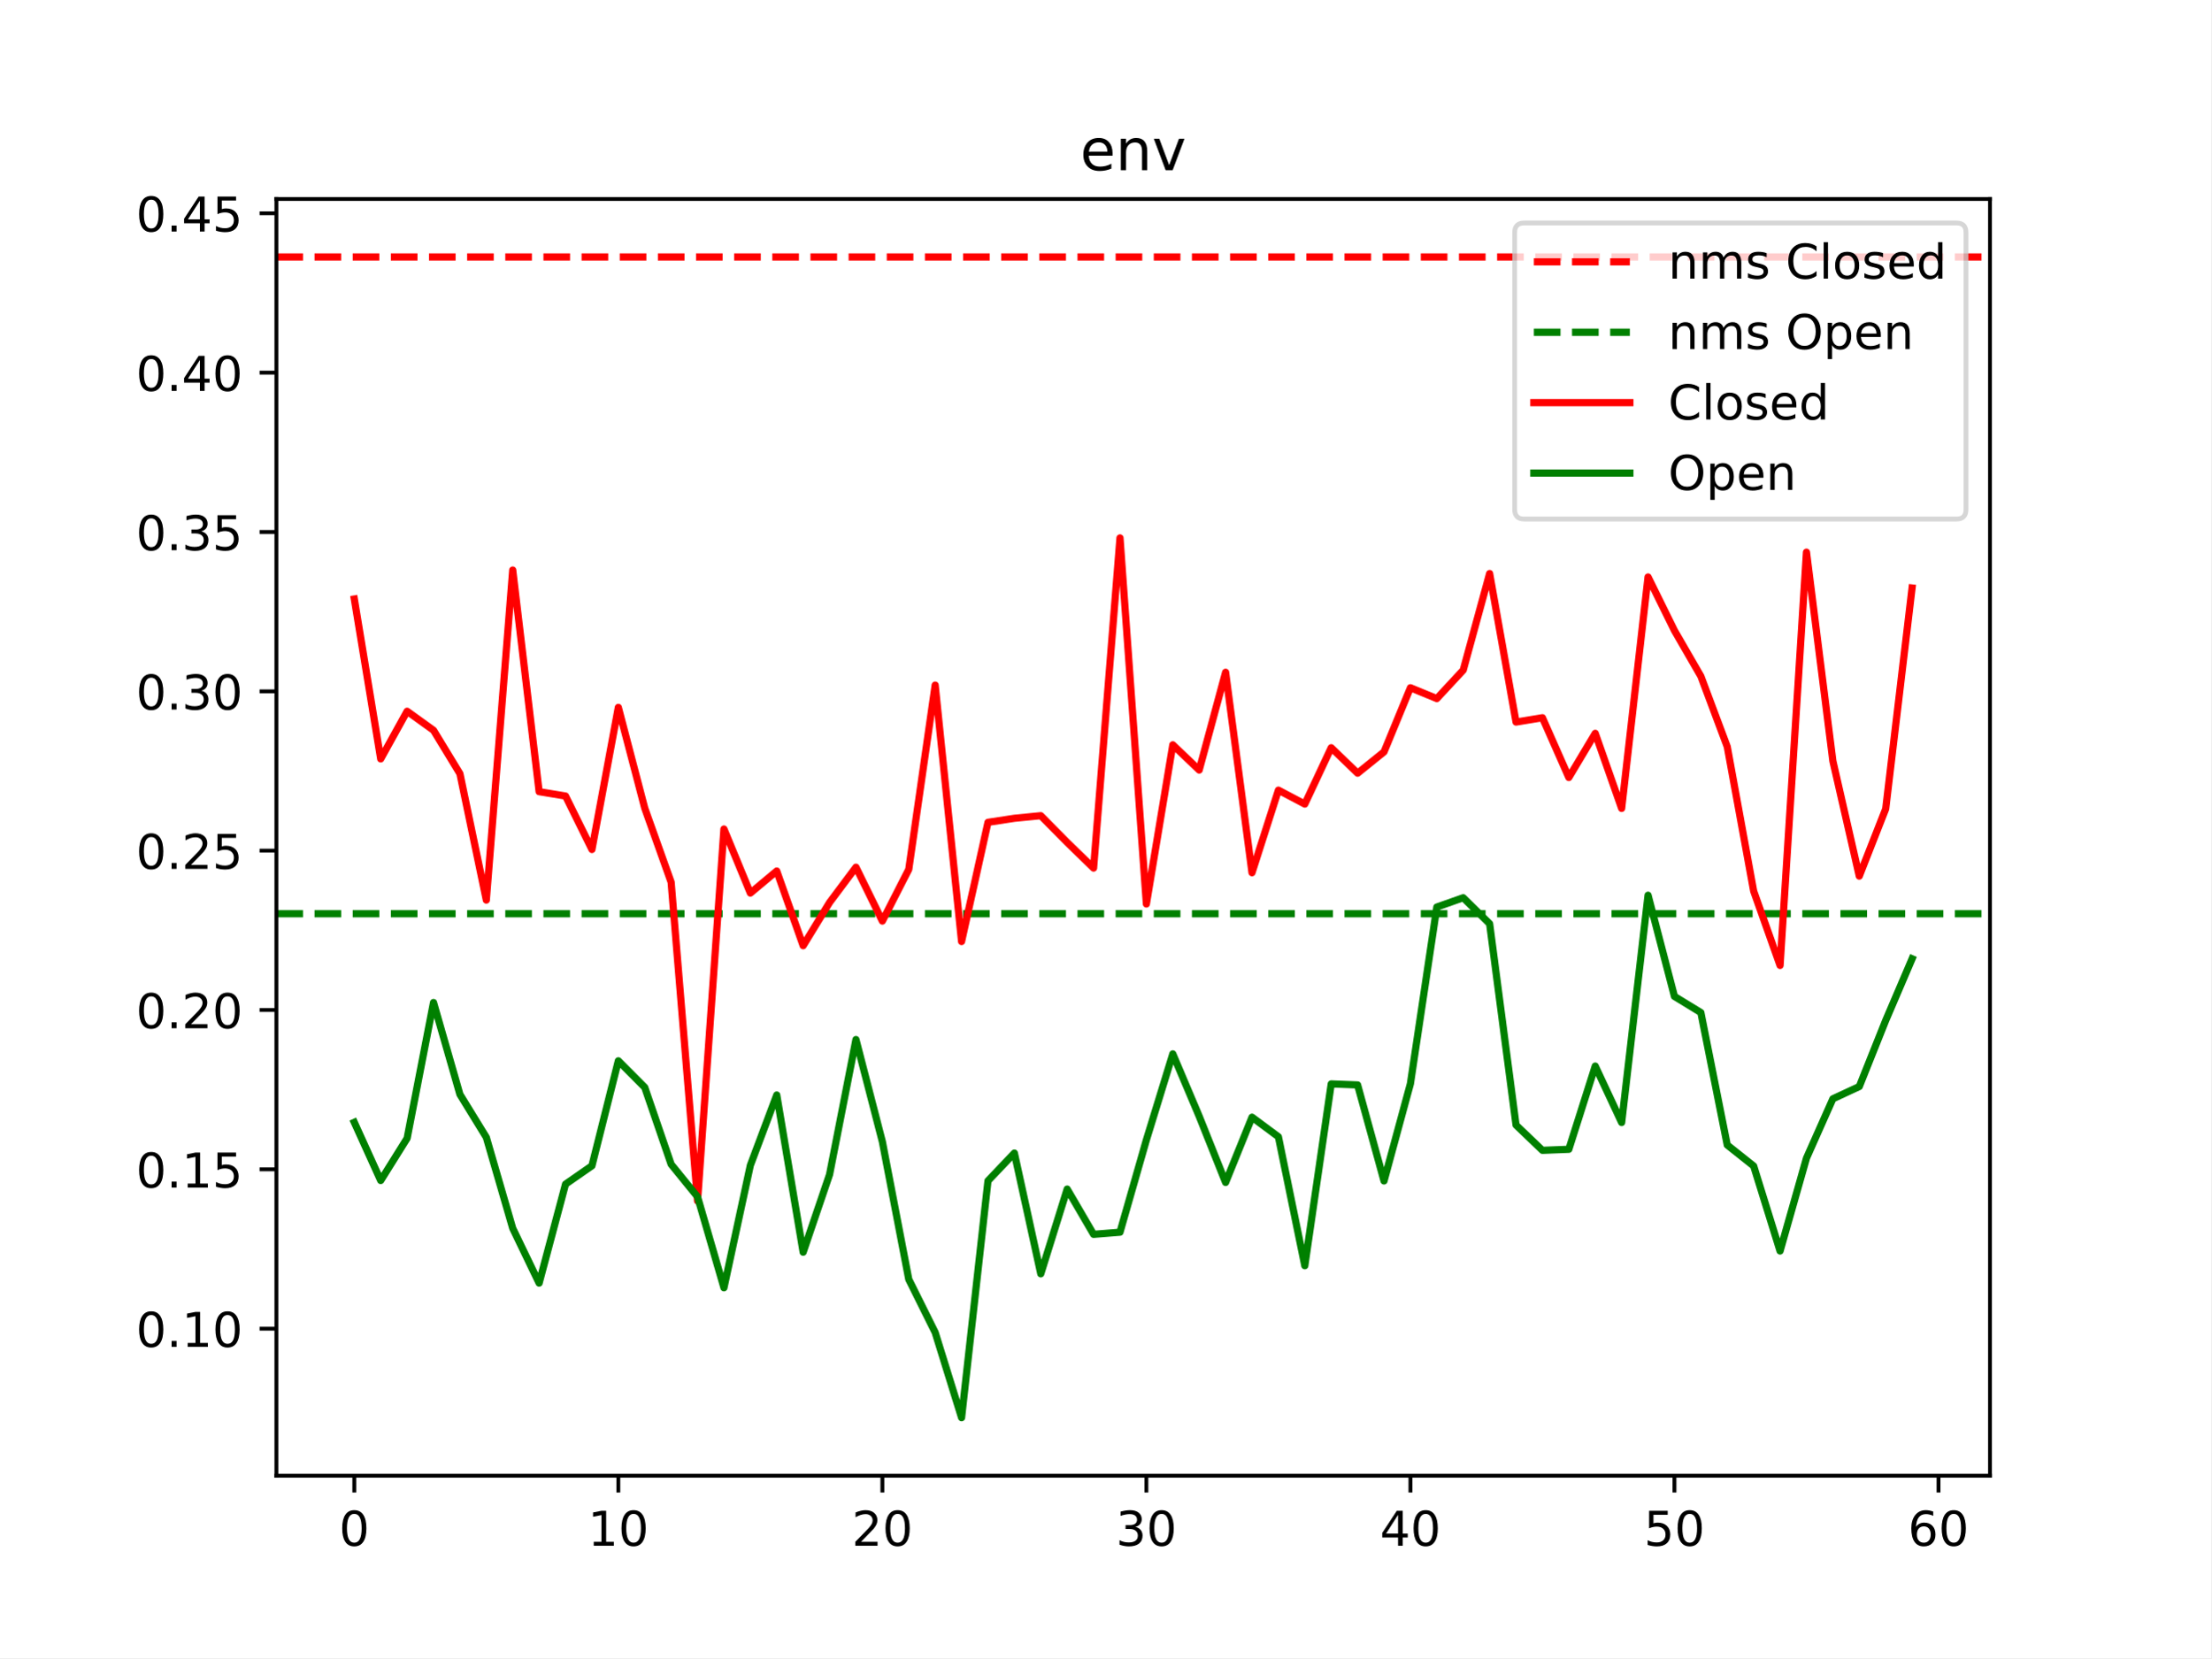
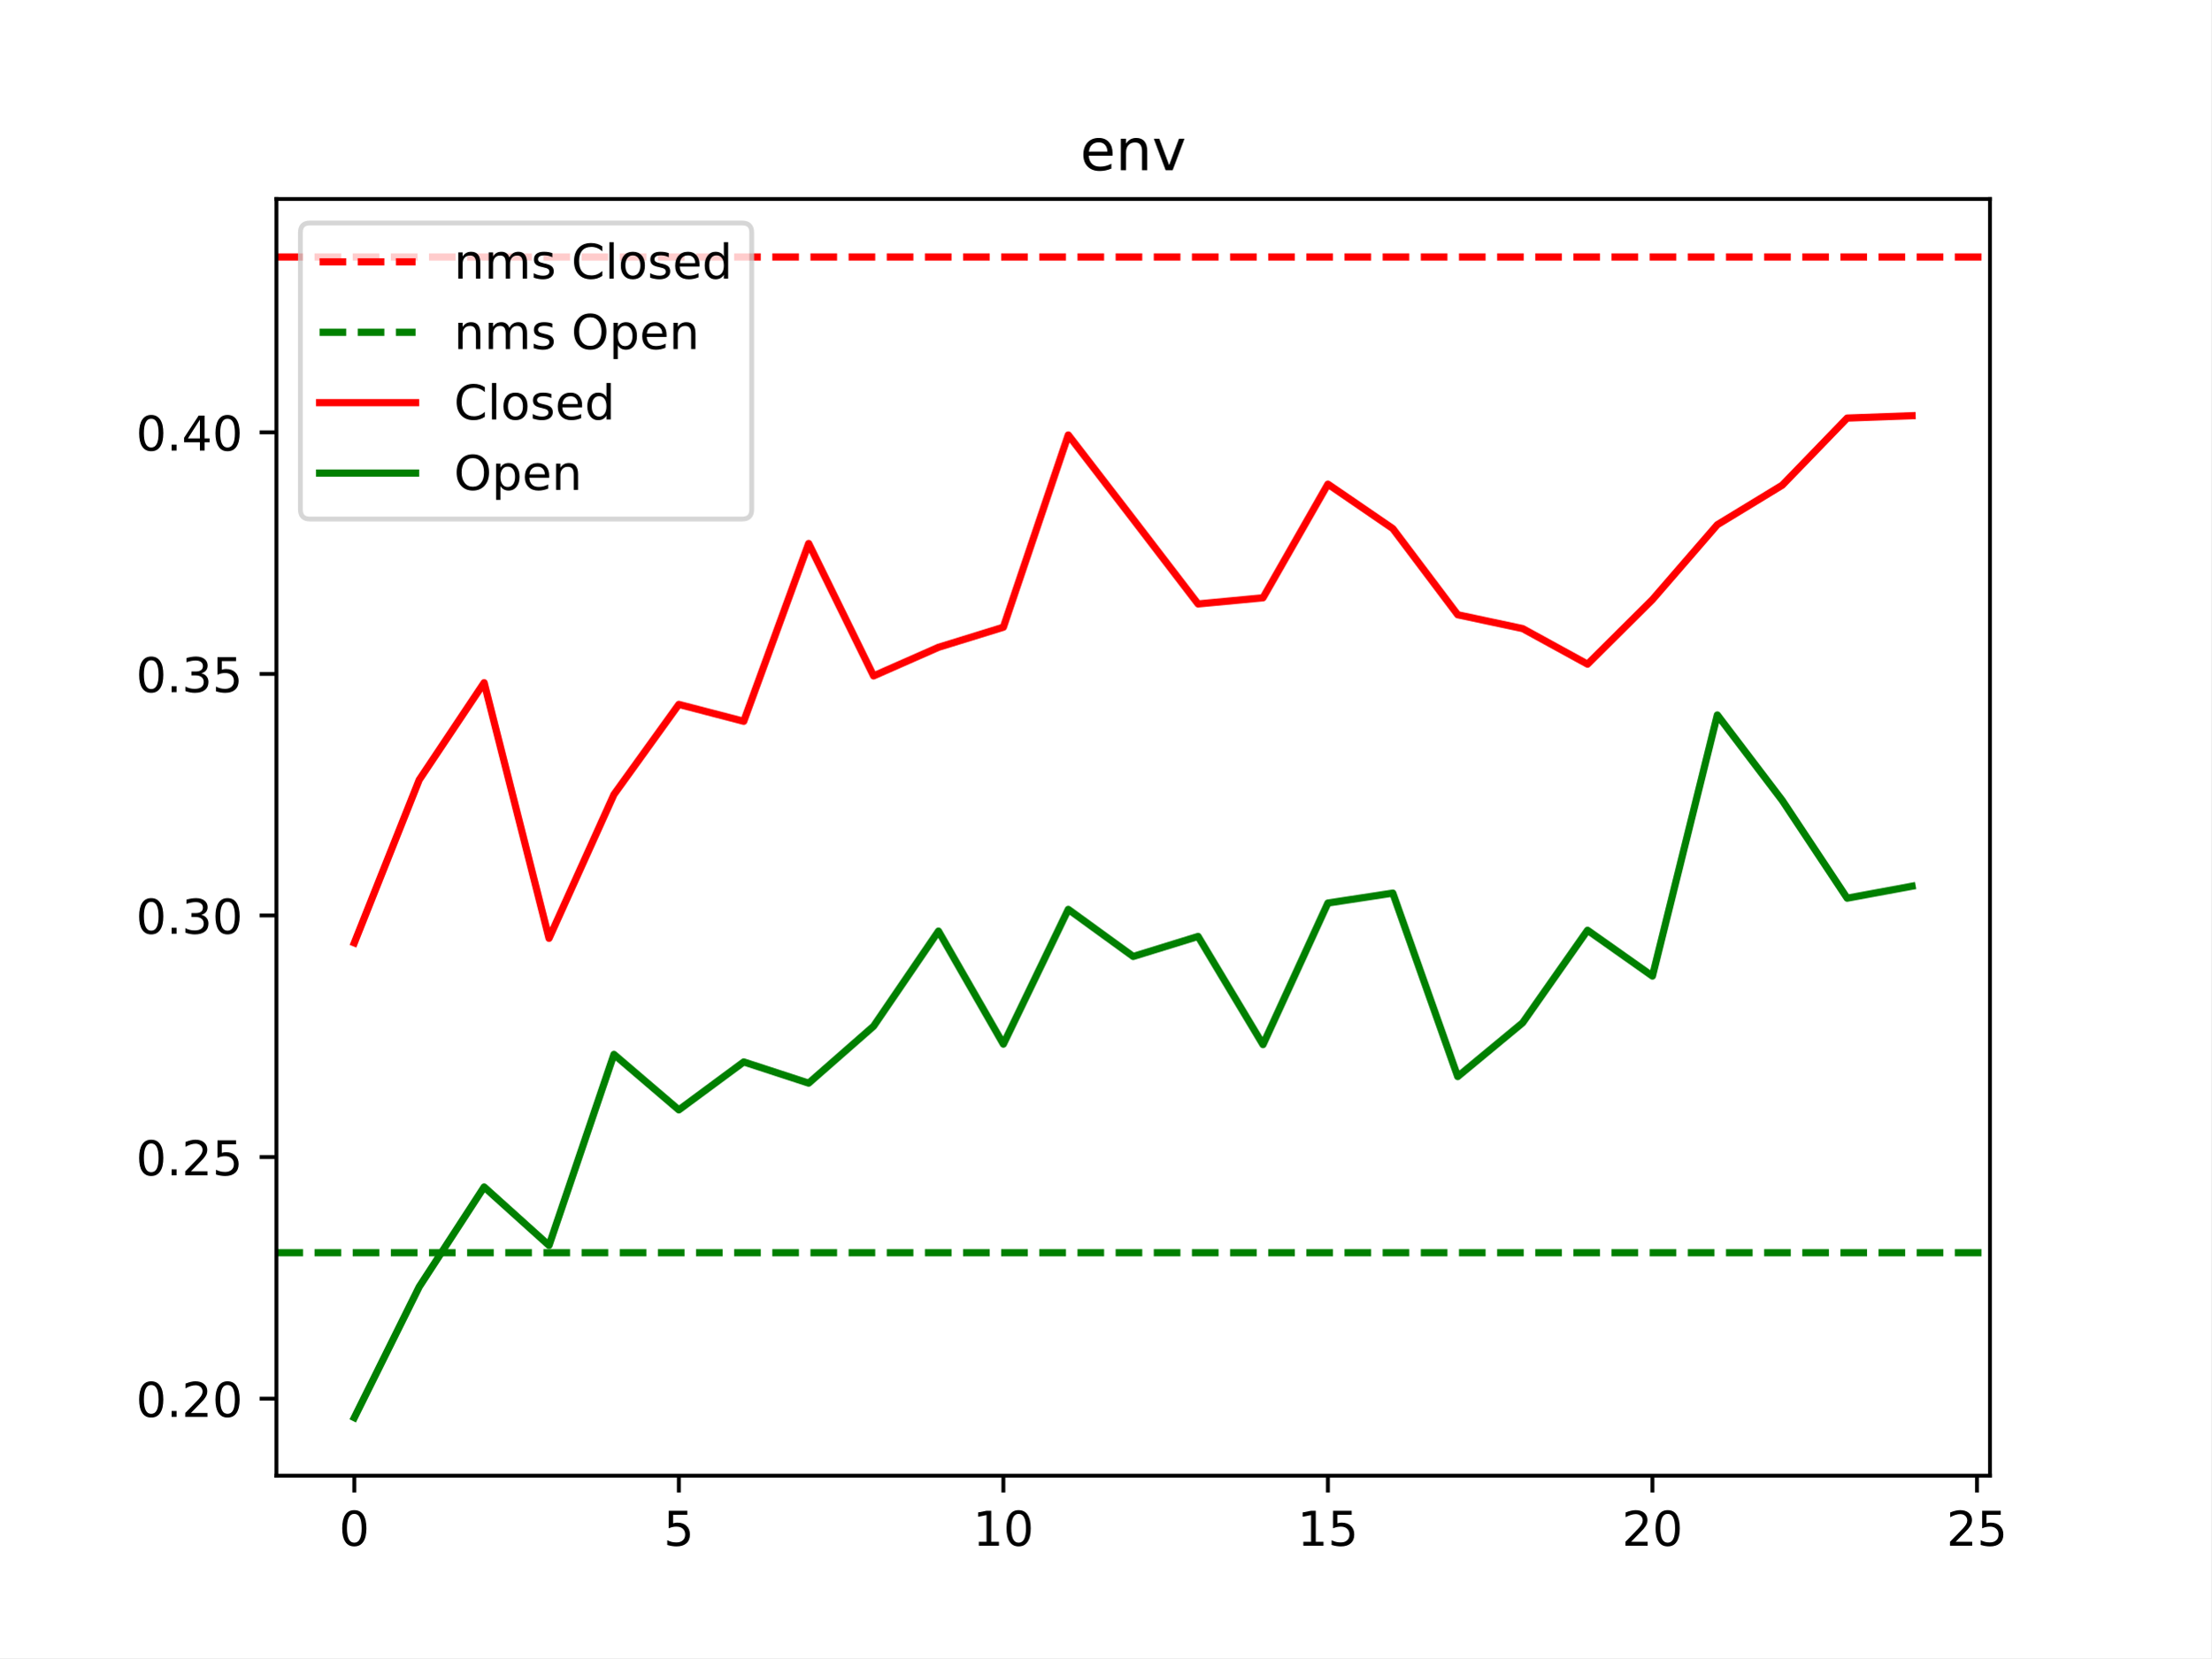
<svg xmlns="http://www.w3.org/2000/svg" xmlns:xlink="http://www.w3.org/1999/xlink" width="460.8pt" height="345.6pt" viewBox="0 0 460.8 345.6" version="1.1">
  <defs>
    <style type="text/css">*{stroke-linejoin: round; stroke-linecap: butt}</style>
  </defs>
  <g id="figure_1">
    <g id="patch_1">
      <path d="M 0 345.6  L 460.8 345.6  L 460.8 0  L 0 0  z " style="fill: #ffffff" />
    </g>
    <g id="axes_1">
      <g id="patch_2">
        <path d="M 57.6 307.584  L 414.72 307.584  L 414.72 41.472  L 57.6 41.472  z " style="fill: #ffffff" />
      </g>
      <g id="matplotlib.axis_1">
        <g id="xtick_1">
          <g id="line2d_1">
            <defs>
-               <path id="m7557e2fc76" d="M 0 0  L 0 3.5  " style="stroke: #000000; stroke-width: 0.8" />
+               <path id="m73f0a28715" d="M 0 0  L 0 3.5  " style="stroke: #000000; stroke-width: 0.8" />
            </defs>
            <g>
-               <use xlink:href="#m7557e2fc76" x="73.833" y="307.584" style="stroke: #000000; stroke-width: 0.8" />
+               <use xlink:href="#m73f0a28715" x="73.833" y="307.584" style="stroke: #000000; stroke-width: 0.8" />
            </g>
          </g>
          <g id="text_1">
            <g transform="translate(70.65148 322.1824) scale(0.1 -0.1)">
              <defs>
                <path id="DejaVuSans-30" d="M 2034 4250  Q 1547 4250 1301 3770  Q 1056 3291 1056 2328  Q 1056 1369 1301 889  Q 1547 409 2034 409  Q 2525 409 2770 889  Q 3016 1369 3016 2328  Q 3016 3291 2770 3770  Q 2525 4250 2034 4250  z M 2034 4750  Q 2819 4750 3233 4129  Q 3647 3509 3647 2328  Q 3647 1150 3233 529  Q 2819 -91 2034 -91  Q 1250 -91 836 529  Q 422 1150 422 2328  Q 422 3509 836 4129  Q 1250 4750 2034 4750  z " transform="scale(0.015625)" />
              </defs>
              <use xlink:href="#DejaVuSans-30" />
            </g>
          </g>
        </g>
        <g id="xtick_2">
          <g id="line2d_2">
            <g>
-               <use xlink:href="#m7557e2fc76" x="128.859" y="307.584" style="stroke: #000000; stroke-width: 0.8" />
+               <use xlink:href="#m73f0a28715" x="141.469" y="307.584" style="stroke: #000000; stroke-width: 0.8" />
            </g>
          </g>
          <g id="text_2">
-             <g transform="translate(122.4964 322.1824) scale(0.1 -0.1)">
+             <g transform="translate(138.2878 322.1824) scale(0.1 -0.1)">
+               <defs>
+                 <path id="DejaVuSans-35" d="M 691 4666  L 3169 4666  L 3169 4134  L 1269 4134  L 1269 2991  Q 1406 3038 1543 3061  Q 1681 3084 1819 3084  Q 2600 3084 3056 2656  Q 3513 2228 3513 1497  Q 3513 744 3044 326  Q 2575 -91 1722 -91  Q 1428 -91 1123 -41  Q 819 9 494 109  L 494 744  Q 775 591 1075 516  Q 1375 441 1709 441  Q 2250 441 2565 725  Q 2881 1009 2881 1497  Q 2881 1984 2565 2268  Q 2250 2553 1709 2553  Q 1456 2553 1204 2497  Q 953 2441 691 2322  L 691 4666  z " transform="scale(0.015625)" />
+               </defs>
+               <use xlink:href="#DejaVuSans-35" />
+             </g>
+           </g>
+         </g>
+         <g id="xtick_3">
+           <g id="line2d_3">
+             <g>
+               <use xlink:href="#m73f0a28715" x="209.105" y="307.584" style="stroke: #000000; stroke-width: 0.8" />
+             </g>
+           </g>
+           <g id="text_3">
+             <g transform="translate(202.743 322.1824) scale(0.1 -0.1)">
              <defs>
                <path id="DejaVuSans-31" d="M 794 531  L 1825 531  L 1825 4091  L 703 3866  L 703 4441  L 1819 4666  L 2450 4666  L 2450 531  L 3481 531  L 3481 0  L 794 0  L 794 531  z " transform="scale(0.015625)" />
              </defs>
              <use xlink:href="#DejaVuSans-31" />
              <use xlink:href="#DejaVuSans-30" x="63.623" />
            </g>
          </g>
        </g>
-         <g id="xtick_3">
-           <g id="line2d_3">
-             <g>
-               <use xlink:href="#m7557e2fc76" x="183.885" y="307.584" style="stroke: #000000; stroke-width: 0.8" />
-             </g>
-           </g>
-           <g id="text_3">
-             <g transform="translate(177.5226 322.1824) scale(0.1 -0.1)">
+         <g id="xtick_4">
+           <g id="line2d_4">
+             <g>
+               <use xlink:href="#m73f0a28715" x="276.742" y="307.584" style="stroke: #000000; stroke-width: 0.8" />
+             </g>
+           </g>
+           <g id="text_4">
+             <g transform="translate(270.3793 322.1824) scale(0.1 -0.1)">
+               <use xlink:href="#DejaVuSans-31" />
+               <use xlink:href="#DejaVuSans-35" x="63.623" />
+             </g>
+           </g>
+         </g>
+         <g id="xtick_5">
+           <g id="line2d_5">
+             <g>
+               <use xlink:href="#m73f0a28715" x="344.378" y="307.584" style="stroke: #000000; stroke-width: 0.8" />
+             </g>
+           </g>
+           <g id="text_5">
+             <g transform="translate(338.0157 322.1824) scale(0.1 -0.1)">
              <defs>
                <path id="DejaVuSans-32" d="M 1228 531  L 3431 531  L 3431 0  L 469 0  L 469 531  Q 828 903 1448 1529  Q 2069 2156 2228 2338  Q 2531 2678 2651 2914  Q 2772 3150 2772 3378  Q 2772 3750 2511 3984  Q 2250 4219 1831 4219  Q 1534 4219 1204 4116  Q 875 4013 500 3803  L 500 4441  Q 881 4594 1212 4672  Q 1544 4750 1819 4750  Q 2544 4750 2975 4387  Q 3406 4025 3406 3419  Q 3406 3131 3298 2873  Q 3191 2616 2906 2266  Q 2828 2175 2409 1742  Q 1991 1309 1228 531  z " transform="scale(0.015625)" />
              </defs>
              <use xlink:href="#DejaVuSans-32" />
              <use xlink:href="#DejaVuSans-30" x="63.623" />
            </g>
          </g>
        </g>
-         <g id="xtick_4">
-           <g id="line2d_4">
-             <g>
-               <use xlink:href="#m7557e2fc76" x="238.911" y="307.584" style="stroke: #000000; stroke-width: 0.8" />
-             </g>
-           </g>
-           <g id="text_4">
-             <g transform="translate(232.5488 322.1824) scale(0.1 -0.1)">
-               <defs>
-                 <path id="DejaVuSans-33" d="M 2597 2516  Q 3050 2419 3304 2112  Q 3559 1806 3559 1356  Q 3559 666 3084 287  Q 2609 -91 1734 -91  Q 1441 -91 1130 -33  Q 819 25 488 141  L 488 750  Q 750 597 1062 519  Q 1375 441 1716 441  Q 2309 441 2620 675  Q 2931 909 2931 1356  Q 2931 1769 2642 2001  Q 2353 2234 1838 2234  L 1294 2234  L 1294 2753  L 1863 2753  Q 2328 2753 2575 2939  Q 2822 3125 2822 3475  Q 2822 3834 2567 4026  Q 2313 4219 1838 4219  Q 1578 4219 1281 4162  Q 984 4106 628 3988  L 628 4550  Q 988 4650 1302 4700  Q 1616 4750 1894 4750  Q 2613 4750 3031 4423  Q 3450 4097 3450 3541  Q 3450 3153 3228 2886  Q 3006 2619 2597 2516  z " transform="scale(0.015625)" />
-               </defs>
-               <use xlink:href="#DejaVuSans-33" />
-               <use xlink:href="#DejaVuSans-30" x="63.623" />
-             </g>
-           </g>
-         </g>
-         <g id="xtick_5">
-           <g id="line2d_5">
-             <g>
-               <use xlink:href="#m7557e2fc76" x="293.938" y="307.584" style="stroke: #000000; stroke-width: 0.8" />
-             </g>
-           </g>
-           <g id="text_5">
-             <g transform="translate(287.575 322.1824) scale(0.1 -0.1)">
-               <defs>
-                 <path id="DejaVuSans-34" d="M 2419 4116  L 825 1625  L 2419 1625  L 2419 4116  z M 2253 4666  L 3047 4666  L 3047 1625  L 3713 1625  L 3713 1100  L 3047 1100  L 3047 0  L 2419 0  L 2419 1100  L 313 1100  L 313 1709  L 2253 4666  z " transform="scale(0.015625)" />
-               </defs>
-               <use xlink:href="#DejaVuSans-34" />
-               <use xlink:href="#DejaVuSans-30" x="63.623" />
-             </g>
-           </g>
-         </g>
        <g id="xtick_6">
          <g id="line2d_6">
            <g>
-               <use xlink:href="#m7557e2fc76" x="348.964" y="307.584" style="stroke: #000000; stroke-width: 0.8" />
+               <use xlink:href="#m73f0a28715" x="412.015" y="307.584" style="stroke: #000000; stroke-width: 0.8" />
            </g>
          </g>
          <g id="text_6">
-             <g transform="translate(342.6012 322.1824) scale(0.1 -0.1)">
-               <defs>
-                 <path id="DejaVuSans-35" d="M 691 4666  L 3169 4666  L 3169 4134  L 1269 4134  L 1269 2991  Q 1406 3038 1543 3061  Q 1681 3084 1819 3084  Q 2600 3084 3056 2656  Q 3513 2228 3513 1497  Q 3513 744 3044 326  Q 2575 -91 1722 -91  Q 1428 -91 1123 -41  Q 819 9 494 109  L 494 744  Q 775 591 1075 516  Q 1375 441 1709 441  Q 2250 441 2565 725  Q 2881 1009 2881 1497  Q 2881 1984 2565 2268  Q 2250 2553 1709 2553  Q 1456 2553 1204 2497  Q 953 2441 691 2322  L 691 4666  z " transform="scale(0.015625)" />
-               </defs>
-               <use xlink:href="#DejaVuSans-35" />
-               <use xlink:href="#DejaVuSans-30" x="63.623" />
-             </g>
-           </g>
-         </g>
-         <g id="xtick_7">
-           <g id="line2d_7">
-             <g>
-               <use xlink:href="#m7557e2fc76" x="403.99" y="307.584" style="stroke: #000000; stroke-width: 0.8" />
-             </g>
-           </g>
-           <g id="text_7">
-             <g transform="translate(397.6274 322.1824) scale(0.1 -0.1)">
-               <defs>
-                 <path id="DejaVuSans-36" d="M 2113 2584  Q 1688 2584 1439 2293  Q 1191 2003 1191 1497  Q 1191 994 1439 701  Q 1688 409 2113 409  Q 2538 409 2786 701  Q 3034 994 3034 1497  Q 3034 2003 2786 2293  Q 2538 2584 2113 2584  z M 3366 4563  L 3366 3988  Q 3128 4100 2886 4159  Q 2644 4219 2406 4219  Q 1781 4219 1451 3797  Q 1122 3375 1075 2522  Q 1259 2794 1537 2939  Q 1816 3084 2150 3084  Q 2853 3084 3261 2657  Q 3669 2231 3669 1497  Q 3669 778 3244 343  Q 2819 -91 2113 -91  Q 1303 -91 875 529  Q 447 1150 447 2328  Q 447 3434 972 4092  Q 1497 4750 2381 4750  Q 2619 4750 2861 4703  Q 3103 4656 3366 4563  z " transform="scale(0.015625)" />
-               </defs>
-               <use xlink:href="#DejaVuSans-36" />
-               <use xlink:href="#DejaVuSans-30" x="63.623" />
+             <g transform="translate(405.652 322.1824) scale(0.1 -0.1)">
+               <use xlink:href="#DejaVuSans-32" />
+               <use xlink:href="#DejaVuSans-35" x="63.623" />
            </g>
          </g>
        </g>
      </g>
      <g id="matplotlib.axis_2">
        <g id="ytick_1">
-           <g id="line2d_8">
+           <g id="line2d_7">
            <defs>
-               <path id="mfd46623796" d="M 0 0  L -3.5 0  " style="stroke: #000000; stroke-width: 0.8" />
+               <path id="m9840d71b5c" d="M 0 0  L -3.5 0  " style="stroke: #000000; stroke-width: 0.8" />
            </defs>
            <g>
-               <use xlink:href="#mfd46623796" x="57.6" y="276.937" style="stroke: #000000; stroke-width: 0.8" />
-             </g>
-           </g>
-           <g id="text_8">
-             <g transform="translate(28.33438 280.7366) scale(0.1 -0.1)">
+               <use xlink:href="#m9840d71b5c" x="57.6" y="291.531" style="stroke: #000000; stroke-width: 0.8" />
+             </g>
+           </g>
+           <g id="text_7">
+             <g transform="translate(28.33438 295.3303) scale(0.1 -0.1)">
              <defs>
                <path id="DejaVuSans-2e" d="M 684 794  L 1344 794  L 1344 0  L 684 0  L 684 794  z " transform="scale(0.015625)" />
              </defs>
-               <use xlink:href="#DejaVuSans-30" />
-               <use xlink:href="#DejaVuSans-2e" x="63.623" />
-               <use xlink:href="#DejaVuSans-31" x="95.41" />
-               <use xlink:href="#DejaVuSans-30" x="159.033" />
-             </g>
-           </g>
-         </g>
-         <g id="ytick_2">
-           <g id="line2d_9">
-             <g>
-               <use xlink:href="#mfd46623796" x="57.6" y="243.726" style="stroke: #000000; stroke-width: 0.8" />
-             </g>
-           </g>
-           <g id="text_9">
-             <g transform="translate(28.33438 247.5249) scale(0.1 -0.1)">
-               <use xlink:href="#DejaVuSans-30" />
-               <use xlink:href="#DejaVuSans-2e" x="63.623" />
-               <use xlink:href="#DejaVuSans-31" x="95.41" />
-               <use xlink:href="#DejaVuSans-35" x="159.033" />
-             </g>
-           </g>
-         </g>
-         <g id="ytick_3">
-           <g id="line2d_10">
-             <g>
-               <use xlink:href="#mfd46623796" x="57.6" y="210.514" style="stroke: #000000; stroke-width: 0.8" />
-             </g>
-           </g>
-           <g id="text_10">
-             <g transform="translate(28.33438 214.3133) scale(0.1 -0.1)">
              <use xlink:href="#DejaVuSans-30" />
              <use xlink:href="#DejaVuSans-2e" x="63.623" />
              <use xlink:href="#DejaVuSans-32" x="95.41" />
              <use xlink:href="#DejaVuSans-30" x="159.033" />
            </g>
          </g>
        </g>
-         <g id="ytick_4">
-           <g id="line2d_11">
-             <g>
-               <use xlink:href="#mfd46623796" x="57.6" y="177.302" style="stroke: #000000; stroke-width: 0.8" />
-             </g>
-           </g>
-           <g id="text_11">
-             <g transform="translate(28.33438 181.1016) scale(0.1 -0.1)">
+         <g id="ytick_2">
+           <g id="line2d_8">
+             <g>
+               <use xlink:href="#m9840d71b5c" x="57.6" y="241.175" style="stroke: #000000; stroke-width: 0.8" />
+             </g>
+           </g>
+           <g id="text_8">
+             <g transform="translate(28.33438 244.9745) scale(0.1 -0.1)">
              <use xlink:href="#DejaVuSans-30" />
              <use xlink:href="#DejaVuSans-2e" x="63.623" />
              <use xlink:href="#DejaVuSans-32" x="95.41" />
              <use xlink:href="#DejaVuSans-35" x="159.033" />
            </g>
          </g>
        </g>
-         <g id="ytick_5">
-           <g id="line2d_12">
-             <g>
-               <use xlink:href="#mfd46623796" x="57.6" y="144.091" style="stroke: #000000; stroke-width: 0.8" />
-             </g>
-           </g>
-           <g id="text_12">
-             <g transform="translate(28.33438 147.89) scale(0.1 -0.1)">
+         <g id="ytick_3">
+           <g id="line2d_9">
+             <g>
+               <use xlink:href="#m9840d71b5c" x="57.6" y="190.819" style="stroke: #000000; stroke-width: 0.8" />
+             </g>
+           </g>
+           <g id="text_9">
+             <g transform="translate(28.33438 194.6187) scale(0.1 -0.1)">
+               <defs>
+                 <path id="DejaVuSans-33" d="M 2597 2516  Q 3050 2419 3304 2112  Q 3559 1806 3559 1356  Q 3559 666 3084 287  Q 2609 -91 1734 -91  Q 1441 -91 1130 -33  Q 819 25 488 141  L 488 750  Q 750 597 1062 519  Q 1375 441 1716 441  Q 2309 441 2620 675  Q 2931 909 2931 1356  Q 2931 1769 2642 2001  Q 2353 2234 1838 2234  L 1294 2234  L 1294 2753  L 1863 2753  Q 2328 2753 2575 2939  Q 2822 3125 2822 3475  Q 2822 3834 2567 4026  Q 2313 4219 1838 4219  Q 1578 4219 1281 4162  Q 984 4106 628 3988  L 628 4550  Q 988 4650 1302 4700  Q 1616 4750 1894 4750  Q 2613 4750 3031 4423  Q 3450 4097 3450 3541  Q 3450 3153 3228 2886  Q 3006 2619 2597 2516  z " transform="scale(0.015625)" />
+               </defs>
              <use xlink:href="#DejaVuSans-30" />
              <use xlink:href="#DejaVuSans-2e" x="63.623" />
              <use xlink:href="#DejaVuSans-33" x="95.41" />
              <use xlink:href="#DejaVuSans-30" x="159.033" />
            </g>
          </g>
        </g>
-         <g id="ytick_6">
-           <g id="line2d_13">
-             <g>
-               <use xlink:href="#mfd46623796" x="57.6" y="110.879" style="stroke: #000000; stroke-width: 0.8" />
-             </g>
-           </g>
-           <g id="text_13">
-             <g transform="translate(28.33438 114.6783) scale(0.1 -0.1)">
+         <g id="ytick_4">
+           <g id="line2d_10">
+             <g>
+               <use xlink:href="#m9840d71b5c" x="57.6" y="140.464" style="stroke: #000000; stroke-width: 0.8" />
+             </g>
+           </g>
+           <g id="text_10">
+             <g transform="translate(28.33438 144.2629) scale(0.1 -0.1)">
              <use xlink:href="#DejaVuSans-30" />
              <use xlink:href="#DejaVuSans-2e" x="63.623" />
              <use xlink:href="#DejaVuSans-33" x="95.41" />
              <use xlink:href="#DejaVuSans-35" x="159.033" />
            </g>
          </g>
        </g>
-         <g id="ytick_7">
-           <g id="line2d_14">
-             <g>
-               <use xlink:href="#mfd46623796" x="57.6" y="77.667" style="stroke: #000000; stroke-width: 0.8" />
-             </g>
-           </g>
-           <g id="text_14">
-             <g transform="translate(28.33438 81.46668) scale(0.1 -0.1)">
+         <g id="ytick_5">
+           <g id="line2d_11">
+             <g>
+               <use xlink:href="#m9840d71b5c" x="57.6" y="90.108" style="stroke: #000000; stroke-width: 0.8" />
+             </g>
+           </g>
+           <g id="text_11">
+             <g transform="translate(28.33438 93.90706) scale(0.1 -0.1)">
+               <defs>
+                 <path id="DejaVuSans-34" d="M 2419 4116  L 825 1625  L 2419 1625  L 2419 4116  z M 2253 4666  L 3047 4666  L 3047 1625  L 3713 1625  L 3713 1100  L 3047 1100  L 3047 0  L 2419 0  L 2419 1100  L 313 1100  L 313 1709  L 2253 4666  z " transform="scale(0.015625)" />
+               </defs>
              <use xlink:href="#DejaVuSans-30" />
              <use xlink:href="#DejaVuSans-2e" x="63.623" />
              <use xlink:href="#DejaVuSans-34" x="95.41" />
              <use xlink:href="#DejaVuSans-30" x="159.033" />
            </g>
          </g>
        </g>
-         <g id="ytick_8">
-           <g id="line2d_15">
-             <g>
-               <use xlink:href="#mfd46623796" x="57.6" y="44.456" style="stroke: #000000; stroke-width: 0.8" />
-             </g>
-           </g>
-           <g id="text_15">
-             <g transform="translate(28.33438 48.25503) scale(0.1 -0.1)">
-               <use xlink:href="#DejaVuSans-30" />
-               <use xlink:href="#DejaVuSans-2e" x="63.623" />
-               <use xlink:href="#DejaVuSans-34" x="95.41" />
-               <use xlink:href="#DejaVuSans-35" x="159.033" />
-             </g>
-           </g>
-         </g>
-       </g>
-       <g id="line2d_16">
-         <path d="M 57.6 53.568  L 414.72 53.568  " clip-path="url(#p4e39e65af4)" style="fill: none; stroke-dasharray: 5.55,2.4; stroke-dashoffset: 0; stroke: #ff0000; stroke-width: 1.5" />
-       </g>
-       <g id="line2d_17">
-         <path d="M 57.6 190.449  L 414.72 190.449  " clip-path="url(#p4e39e65af4)" style="fill: none; stroke-dasharray: 5.55,2.4; stroke-dashoffset: 0; stroke: #008000; stroke-width: 1.5" />
-       </g>
-       <g id="line2d_18">
-         <path d="M 73.833 124.846  L 79.335 158.18  L 84.838 148.246  L 90.341 152.211  L 95.843 161.252  L 101.346 187.604  L 106.848 118.813  L 112.351 165.006  L 117.854 165.913  L 123.356 177.056  L 128.859 147.438  L 134.362 168.447  L 139.864 183.881  L 145.367 250.322  L 150.869 172.794  L 156.372 186.145  L 161.875 181.548  L 167.377 197.118  L 172.88 188.108  L 178.382 180.751  L 183.885 191.982  L 189.388 181.203  L 194.89 142.792  L 200.393 196.241  L 205.896 171.399  L 211.398 170.556  L 216.901 170.011  L 222.403 175.581  L 227.906 180.937  L 233.409 112.118  L 238.911 188.421  L 244.414 155.241  L 249.917 160.5  L 255.419 140.12  L 260.922 181.899  L 266.424 164.69  L 271.927 167.593  L 277.43 155.849  L 282.932 161.155  L 288.435 156.715  L 293.938 143.345  L 299.44 145.604  L 304.943 139.672  L 310.445 119.54  L 315.948 150.5  L 321.451 149.596  L 326.953 162.057  L 332.456 152.847  L 337.958 168.498  L 343.461 120.257  L 348.964 131.428  L 354.466 140.95  L 359.969 155.642  L 365.472 185.737  L 370.974 201.226  L 376.477 115.084  L 381.979 158.614  L 387.482 182.609  L 392.985 168.6  L 398.487 122.551  " clip-path="url(#p4e39e65af4)" style="fill: none; stroke: #ff0000; stroke-width: 1.5; stroke-linecap: square" />
-       </g>
-       <g id="line2d_19">
-         <path d="M 73.833 233.934  L 79.335 246.057  L 84.838 237.257  L 90.341 208.953  L 95.843 228.104  L 101.346 237.062  L 106.848 256.018  L 112.351 267.441  L 117.854 246.817  L 123.356 242.991  L 128.859 221.106  L 134.362 226.64  L 139.864 242.675  L 145.367 249.448  L 150.869 268.409  L 156.372 242.89  L 161.875 228.232  L 167.377 261.005  L 172.88 244.806  L 178.382 216.67  L 183.885 237.972  L 189.388 266.656  L 194.89 277.724  L 200.393 295.488  L 205.896 246.121  L 211.398 240.334  L 216.901 265.508  L 222.403 247.841  L 227.906 257.279  L 233.409 256.83  L 238.911 237.586  L 244.414 219.662  L 249.917 232.673  L 255.419 246.465  L 260.922 232.859  L 266.424 236.941  L 271.927 263.819  L 277.43 225.919  L 282.932 226.134  L 288.435 246.15  L 293.938 225.865  L 299.44 189.054  L 304.943 187.115  L 310.445 192.535  L 315.948 234.497  L 321.451 239.768  L 326.953 239.55  L 332.456 222.203  L 337.958 233.971  L 343.461 186.593  L 348.964 207.685  L 354.466 211.048  L 359.969 238.659  L 365.472 243.034  L 370.974 260.75  L 376.477 241.392  L 381.979 229.024  L 387.482 226.471  L 392.985 212.7  L 398.487 199.844  " clip-path="url(#p4e39e65af4)" style="fill: none; stroke: #008000; stroke-width: 1.5; stroke-linecap: square" />
+       </g>
+       <g id="line2d_12">
+         <path d="M 57.6 53.568  L 414.72 53.568  " clip-path="url(#pa79f49941a)" style="fill: none; stroke-dasharray: 5.55,2.4; stroke-dashoffset: 0; stroke: #ff0000; stroke-width: 1.5" />
+       </g>
+       <g id="line2d_13">
+         <path d="M 57.6 261.108  L 414.72 261.108  " clip-path="url(#pa79f49941a)" style="fill: none; stroke-dasharray: 5.55,2.4; stroke-dashoffset: 0; stroke: #008000; stroke-width: 1.5" />
+       </g>
+       <g id="line2d_14">
+         <path d="M 73.833 196.523  L 87.36 162.548  L 100.887 142.295  L 114.415 195.578  L 127.942 165.601  L 141.469 146.817  L 154.996 150.339  L 168.524 113.276  L 182.051 140.88  L 195.578 134.915  L 209.105 130.731  L 222.633 90.653  L 236.16 108.221  L 249.687 125.878  L 263.215 124.596  L 276.742 100.907  L 290.269 110.172  L 303.796 128.131  L 317.324 131.015  L 330.851 138.428  L 344.378 124.977  L 357.905 109.36  L 371.433 101.122  L 384.96 87.136  L 398.487 86.639  " clip-path="url(#pa79f49941a)" style="fill: none; stroke: #ff0000; stroke-width: 1.5; stroke-linecap: square" />
+       </g>
+       <g id="line2d_15">
+         <path d="M 73.833 295.488  L 87.36 268.21  L 100.887 247.404  L 114.415 259.589  L 127.942 219.77  L 141.469 231.336  L 154.996 221.343  L 168.524 225.761  L 182.051 213.899  L 195.578 194.075  L 209.105 217.633  L 222.633 189.544  L 236.16 199.357  L 249.687 195.184  L 263.215 217.734  L 276.742 188.218  L 290.269 186.153  L 303.796 224.393  L 317.324 213.186  L 330.851 193.901  L 344.378 203.447  L 357.905 149.019  L 371.433 166.832  L 384.96 187.208  L 398.487 184.71  " clip-path="url(#pa79f49941a)" style="fill: none; stroke: #008000; stroke-width: 1.5; stroke-linecap: square" />
      </g>
      <g id="patch_3">
        <path d="M 57.6 307.584  L 57.6 41.472  " style="fill: none; stroke: #000000; stroke-width: 0.8; stroke-linejoin: miter; stroke-linecap: square" />
      </g>
      <g id="patch_4">
        <path d="M 414.72 307.584  L 414.72 41.472  " style="fill: none; stroke: #000000; stroke-width: 0.8; stroke-linejoin: miter; stroke-linecap: square" />
      </g>
      <g id="patch_5">
        <path d="M 57.6 307.584  L 414.72 307.584  " style="fill: none; stroke: #000000; stroke-width: 0.8; stroke-linejoin: miter; stroke-linecap: square" />
      </g>
      <g id="patch_6">
        <path d="M 57.6 41.472  L 414.72 41.472  " style="fill: none; stroke: #000000; stroke-width: 0.8; stroke-linejoin: miter; stroke-linecap: square" />
      </g>
-       <g id="text_16">
+       <g id="text_12">
        <g transform="translate(225.1144 35.472) scale(0.12 -0.12)">
          <defs>
            <path id="DejaVuSans-65" d="M 3597 1894  L 3597 1613  L 953 1613  Q 991 1019 1311 708  Q 1631 397 2203 397  Q 2534 397 2845 478  Q 3156 559 3463 722  L 3463 178  Q 3153 47 2828 -22  Q 2503 -91 2169 -91  Q 1331 -91 842 396  Q 353 884 353 1716  Q 353 2575 817 3079  Q 1281 3584 2069 3584  Q 2775 3584 3186 3129  Q 3597 2675 3597 1894  z M 3022 2063  Q 3016 2534 2758 2815  Q 2500 3097 2075 3097  Q 1594 3097 1305 2825  Q 1016 2553 972 2059  L 3022 2063  z " transform="scale(0.015625)" />
            <path id="DejaVuSans-6e" d="M 3513 2113  L 3513 0  L 2938 0  L 2938 2094  Q 2938 2591 2744 2837  Q 2550 3084 2163 3084  Q 1697 3084 1428 2787  Q 1159 2491 1159 1978  L 1159 0  L 581 0  L 581 3500  L 1159 3500  L 1159 2956  Q 1366 3272 1645 3428  Q 1925 3584 2291 3584  Q 2894 3584 3203 3211  Q 3513 2838 3513 2113  z " transform="scale(0.015625)" />
            <path id="DejaVuSans-76" d="M 191 3500  L 800 3500  L 1894 563  L 2988 3500  L 3597 3500  L 2284 0  L 1503 0  L 191 3500  z " transform="scale(0.015625)" />
          </defs>
          <use xlink:href="#DejaVuSans-65" />
          <use xlink:href="#DejaVuSans-6e" x="61.523" />
          <use xlink:href="#DejaVuSans-76" x="124.902" />
        </g>
      </g>
      <g id="legend_1">
        <g id="patch_7">
-           <path d="M 317.664 108.184  L 407.72 108.184  Q 409.72 108.184 409.72 106.184  L 409.72 48.472  Q 409.72 46.472 407.72 46.472  L 317.664 46.472  Q 315.664 46.472 315.664 48.472  L 315.664 106.184  Q 315.664 108.184 317.664 108.184  z " style="fill: #ffffff; opacity: 0.8; stroke: #cccccc; stroke-linejoin: miter" />
-         </g>
-         <g id="line2d_20">
-           <path d="M 319.664 54.57  L 329.664 54.57  L 339.664 54.57  " style="fill: none; stroke-dasharray: 5.55,2.4; stroke-dashoffset: 0; stroke: #ff0000; stroke-width: 1.5" />
-         </g>
-         <g id="text_17">
-           <g transform="translate(347.6637 58.07044) scale(0.1 -0.1)">
+           <path d="M 64.6 108.184  L 154.656 108.184  Q 156.656 108.184 156.656 106.184  L 156.656 48.472  Q 156.656 46.472 154.656 46.472  L 64.6 46.472  Q 62.6 46.472 62.6 48.472  L 62.6 106.184  Q 62.6 108.184 64.6 108.184  z " style="fill: #ffffff; opacity: 0.8; stroke: #cccccc; stroke-linejoin: miter" />
+         </g>
+         <g id="line2d_16">
+           <path d="M 66.6 54.57  L 76.6 54.57  L 86.6 54.57  " style="fill: none; stroke-dasharray: 5.55,2.4; stroke-dashoffset: 0; stroke: #ff0000; stroke-width: 1.5" />
+         </g>
+         <g id="text_13">
+           <g transform="translate(94.6 58.07044) scale(0.1 -0.1)">
            <defs>
              <path id="DejaVuSans-6d" d="M 3328 2828  Q 3544 3216 3844 3400  Q 4144 3584 4550 3584  Q 5097 3584 5394 3201  Q 5691 2819 5691 2113  L 5691 0  L 5113 0  L 5113 2094  Q 5113 2597 4934 2840  Q 4756 3084 4391 3084  Q 3944 3084 3684 2787  Q 3425 2491 3425 1978  L 3425 0  L 2847 0  L 2847 2094  Q 2847 2600 2669 2842  Q 2491 3084 2119 3084  Q 1678 3084 1418 2786  Q 1159 2488 1159 1978  L 1159 0  L 581 0  L 581 3500  L 1159 3500  L 1159 2956  Q 1356 3278 1631 3431  Q 1906 3584 2284 3584  Q 2666 3584 2933 3390  Q 3200 3197 3328 2828  z " transform="scale(0.015625)" />
              <path id="DejaVuSans-73" d="M 2834 3397  L 2834 2853  Q 2591 2978 2328 3040  Q 2066 3103 1784 3103  Q 1356 3103 1142 2972  Q 928 2841 928 2578  Q 928 2378 1081 2264  Q 1234 2150 1697 2047  L 1894 2003  Q 2506 1872 2764 1633  Q 3022 1394 3022 966  Q 3022 478 2636 193  Q 2250 -91 1575 -91  Q 1294 -91 989 -36  Q 684 19 347 128  L 347 722  Q 666 556 975 473  Q 1284 391 1588 391  Q 1994 391 2212 530  Q 2431 669 2431 922  Q 2431 1156 2273 1281  Q 2116 1406 1581 1522  L 1381 1569  Q 847 1681 609 1914  Q 372 2147 372 2553  Q 372 3047 722 3315  Q 1072 3584 1716 3584  Q 2034 3584 2315 3537  Q 2597 3491 2834 3397  z " transform="scale(0.015625)" />
              <path id="DejaVuSans-20" transform="scale(0.015625)" />
              <path id="DejaVuSans-43" d="M 4122 4306  L 4122 3641  Q 3803 3938 3442 4084  Q 3081 4231 2675 4231  Q 1875 4231 1450 3742  Q 1025 3253 1025 2328  Q 1025 1406 1450 917  Q 1875 428 2675 428  Q 3081 428 3442 575  Q 3803 722 4122 1019  L 4122 359  Q 3791 134 3420 21  Q 3050 -91 2638 -91  Q 1578 -91 968 557  Q 359 1206 359 2328  Q 359 3453 968 4101  Q 1578 4750 2638 4750  Q 3056 4750 3426 4639  Q 3797 4528 4122 4306  z " transform="scale(0.015625)" />
              <path id="DejaVuSans-6c" d="M 603 4863  L 1178 4863  L 1178 0  L 603 0  L 603 4863  z " transform="scale(0.015625)" />
              <path id="DejaVuSans-6f" d="M 1959 3097  Q 1497 3097 1228 2736  Q 959 2375 959 1747  Q 959 1119 1226 758  Q 1494 397 1959 397  Q 2419 397 2687 759  Q 2956 1122 2956 1747  Q 2956 2369 2687 2733  Q 2419 3097 1959 3097  z M 1959 3584  Q 2709 3584 3137 3096  Q 3566 2609 3566 1747  Q 3566 888 3137 398  Q 2709 -91 1959 -91  Q 1206 -91 779 398  Q 353 888 353 1747  Q 353 2609 779 3096  Q 1206 3584 1959 3584  z " transform="scale(0.015625)" />
              <path id="DejaVuSans-64" d="M 2906 2969  L 2906 4863  L 3481 4863  L 3481 0  L 2906 0  L 2906 525  Q 2725 213 2448 61  Q 2172 -91 1784 -91  Q 1150 -91 751 415  Q 353 922 353 1747  Q 353 2572 751 3078  Q 1150 3584 1784 3584  Q 2172 3584 2448 3432  Q 2725 3281 2906 2969  z M 947 1747  Q 947 1113 1208 752  Q 1469 391 1925 391  Q 2381 391 2643 752  Q 2906 1113 2906 1747  Q 2906 2381 2643 2742  Q 2381 3103 1925 3103  Q 1469 3103 1208 2742  Q 947 2381 947 1747  z " transform="scale(0.015625)" />
            </defs>
            <use xlink:href="#DejaVuSans-6e" />
            <use xlink:href="#DejaVuSans-6d" x="63.379" />
            <use xlink:href="#DejaVuSans-73" x="160.791" />
            <use xlink:href="#DejaVuSans-20" x="212.891" />
            <use xlink:href="#DejaVuSans-43" x="244.678" />
            <use xlink:href="#DejaVuSans-6c" x="314.502" />
            <use xlink:href="#DejaVuSans-6f" x="342.285" />
            <use xlink:href="#DejaVuSans-73" x="403.467" />
            <use xlink:href="#DejaVuSans-65" x="455.566" />
            <use xlink:href="#DejaVuSans-64" x="517.09" />
          </g>
        </g>
-         <g id="line2d_21">
-           <path d="M 319.664 69.249  L 329.664 69.249  L 339.664 69.249  " style="fill: none; stroke-dasharray: 5.55,2.4; stroke-dashoffset: 0; stroke: #008000; stroke-width: 1.5" />
-         </g>
-         <g id="text_18">
-           <g transform="translate(347.6637 72.74856) scale(0.1 -0.1)">
+         <g id="line2d_17">
+           <path d="M 66.6 69.249  L 76.6 69.249  L 86.6 69.249  " style="fill: none; stroke-dasharray: 5.55,2.4; stroke-dashoffset: 0; stroke: #008000; stroke-width: 1.5" />
+         </g>
+         <g id="text_14">
+           <g transform="translate(94.6 72.74856) scale(0.1 -0.1)">
            <defs>
              <path id="DejaVuSans-4f" d="M 2522 4238  Q 1834 4238 1429 3725  Q 1025 3213 1025 2328  Q 1025 1447 1429 934  Q 1834 422 2522 422  Q 3209 422 3611 934  Q 4013 1447 4013 2328  Q 4013 3213 3611 3725  Q 3209 4238 2522 4238  z M 2522 4750  Q 3503 4750 4090 4092  Q 4678 3434 4678 2328  Q 4678 1225 4090 567  Q 3503 -91 2522 -91  Q 1538 -91 948 565  Q 359 1222 359 2328  Q 359 3434 948 4092  Q 1538 4750 2522 4750  z " transform="scale(0.015625)" />
              <path id="DejaVuSans-70" d="M 1159 525  L 1159 -1331  L 581 -1331  L 581 3500  L 1159 3500  L 1159 2969  Q 1341 3281 1617 3432  Q 1894 3584 2278 3584  Q 2916 3584 3314 3078  Q 3713 2572 3713 1747  Q 3713 922 3314 415  Q 2916 -91 2278 -91  Q 1894 -91 1617 61  Q 1341 213 1159 525  z M 3116 1747  Q 3116 2381 2855 2742  Q 2594 3103 2138 3103  Q 1681 3103 1420 2742  Q 1159 2381 1159 1747  Q 1159 1113 1420 752  Q 1681 391 2138 391  Q 2594 391 2855 752  Q 3116 1113 3116 1747  z " transform="scale(0.015625)" />
            </defs>
            <use xlink:href="#DejaVuSans-6e" />
            <use xlink:href="#DejaVuSans-6d" x="63.379" />
            <use xlink:href="#DejaVuSans-73" x="160.791" />
            <use xlink:href="#DejaVuSans-20" x="212.891" />
            <use xlink:href="#DejaVuSans-4f" x="244.678" />
            <use xlink:href="#DejaVuSans-70" x="323.389" />
            <use xlink:href="#DejaVuSans-65" x="386.865" />
            <use xlink:href="#DejaVuSans-6e" x="448.389" />
          </g>
        </g>
-         <g id="line2d_22">
-           <path d="M 319.664 83.927  L 329.664 83.927  L 339.664 83.927  " style="fill: none; stroke: #ff0000; stroke-width: 1.5; stroke-linecap: square" />
-         </g>
-         <g id="text_19">
-           <g transform="translate(347.6637 87.42669) scale(0.1 -0.1)">
+         <g id="line2d_18">
+           <path d="M 66.6 83.927  L 76.6 83.927  L 86.6 83.927  " style="fill: none; stroke: #ff0000; stroke-width: 1.5; stroke-linecap: square" />
+         </g>
+         <g id="text_15">
+           <g transform="translate(94.6 87.42669) scale(0.1 -0.1)">
            <use xlink:href="#DejaVuSans-43" />
            <use xlink:href="#DejaVuSans-6c" x="69.824" />
            <use xlink:href="#DejaVuSans-6f" x="97.607" />
            <use xlink:href="#DejaVuSans-73" x="158.789" />
            <use xlink:href="#DejaVuSans-65" x="210.889" />
            <use xlink:href="#DejaVuSans-64" x="272.412" />
          </g>
        </g>
-         <g id="line2d_23">
-           <path d="M 319.664 98.605  L 329.664 98.605  L 339.664 98.605  " style="fill: none; stroke: #008000; stroke-width: 1.5; stroke-linecap: square" />
-         </g>
-         <g id="text_20">
-           <g transform="translate(347.6637 102.1048) scale(0.1 -0.1)">
+         <g id="line2d_19">
+           <path d="M 66.6 98.605  L 76.6 98.605  L 86.6 98.605  " style="fill: none; stroke: #008000; stroke-width: 1.5; stroke-linecap: square" />
+         </g>
+         <g id="text_16">
+           <g transform="translate(94.6 102.1048) scale(0.1 -0.1)">
            <use xlink:href="#DejaVuSans-4f" />
            <use xlink:href="#DejaVuSans-70" x="78.711" />
            <use xlink:href="#DejaVuSans-65" x="142.188" />
            <use xlink:href="#DejaVuSans-6e" x="203.711" />
          </g>
        </g>
      </g>
    </g>
  </g>
  <defs>
-     <clipPath id="p4e39e65af4">
+     <clipPath id="pa79f49941a">
      <rect x="57.6" y="41.472" width="357.12" height="266.112" />
    </clipPath>
  </defs>
</svg>
